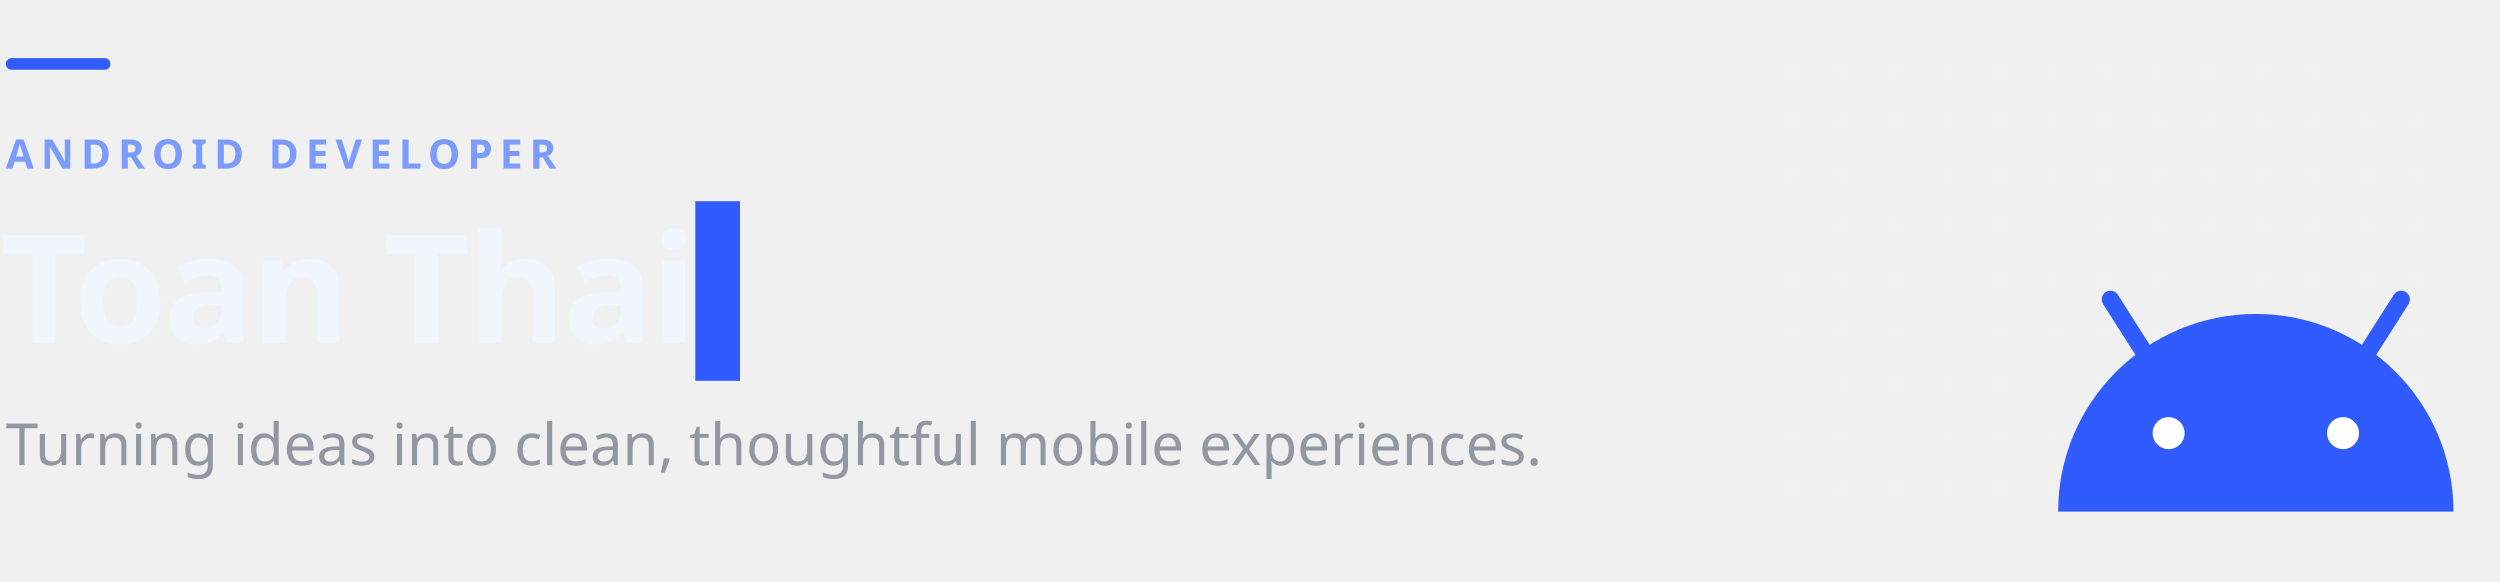
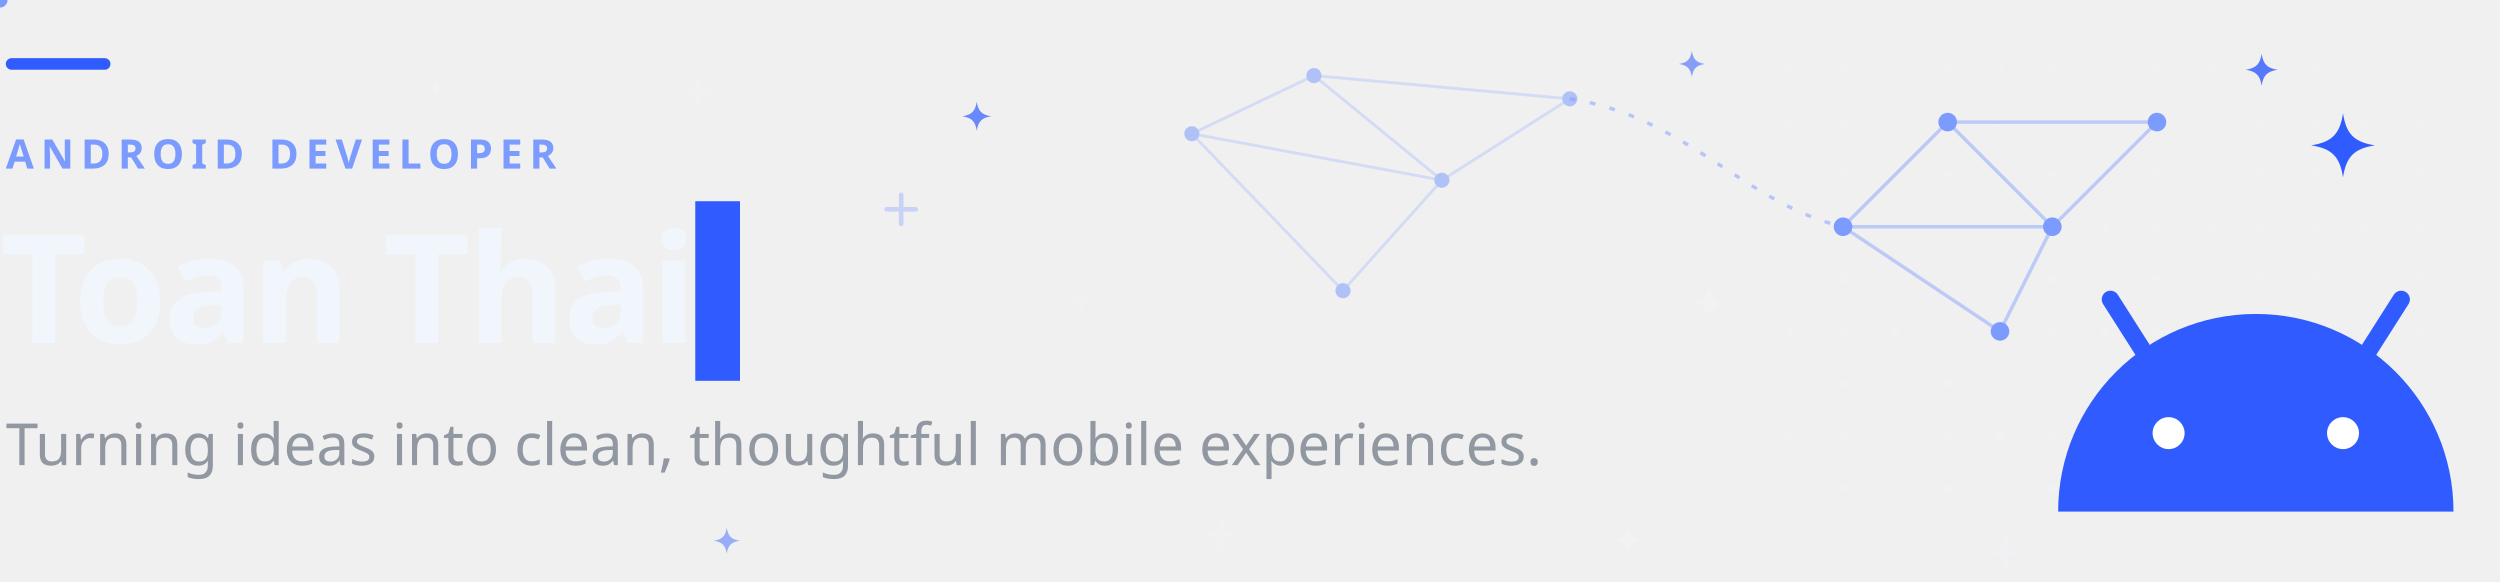
<svg xmlns="http://www.w3.org/2000/svg" width="860" height="200" viewBox="0 0 860 200" role="img" aria-label="Toan Thai, Android Developer. Turning ideas into clean, thoughtful mobile experiences.">
  <circle cx="616" cy="24" r="1.6" fill="#F0F6FC" fill-opacity="0.119" />
  <circle cx="634" cy="24" r="1.6" fill="#F0F6FC" fill-opacity="0.117" />
  <circle cx="652" cy="24" r="1.6" fill="#F0F6FC" fill-opacity="0.116" />
  <circle cx="670" cy="24" r="1.6" fill="#F0F6FC" fill-opacity="0.114" />
  <circle cx="688" cy="24" r="1.6" fill="#F0F6FC" fill-opacity="0.113" />
  <circle cx="706" cy="24" r="1.6" fill="#F0F6FC" fill-opacity="0.111" />
  <circle cx="724" cy="24" r="1.6" fill="#F0F6FC" fill-opacity="0.109" />
  <circle cx="742" cy="24" r="1.6" fill="#F0F6FC" fill-opacity="0.108" />
  <circle cx="760" cy="24" r="1.6" fill="#F0F6FC" fill-opacity="0.106" />
  <circle cx="778" cy="24" r="1.6" fill="#F0F6FC" fill-opacity="0.104" />
  <circle cx="796" cy="24" r="1.6" fill="#F0F6FC" fill-opacity="0.103" />
  <circle cx="814" cy="24" r="1.6" fill="#F0F6FC" fill-opacity="0.101" />
  <circle cx="832" cy="24" r="1.6" fill="#F0F6FC" fill-opacity="0.100" />
  <circle cx="616" cy="42" r="1.6" fill="#F0F6FC" fill-opacity="0.124" />
  <circle cx="634" cy="42" r="1.6" fill="#F0F6FC" fill-opacity="0.122" />
  <circle cx="652" cy="42" r="1.6" fill="#F0F6FC" fill-opacity="0.120" />
  <circle cx="670" cy="42" r="1.6" fill="#F0F6FC" fill-opacity="0.119" />
  <circle cx="688" cy="42" r="1.6" fill="#F0F6FC" fill-opacity="0.117" />
  <circle cx="706" cy="42" r="1.6" fill="#F0F6FC" fill-opacity="0.116" />
  <circle cx="724" cy="42" r="1.6" fill="#F0F6FC" fill-opacity="0.114" />
  <circle cx="742" cy="42" r="1.6" fill="#F0F6FC" fill-opacity="0.112" />
  <circle cx="760" cy="42" r="1.6" fill="#F0F6FC" fill-opacity="0.111" />
  <circle cx="778" cy="42" r="1.6" fill="#F0F6FC" fill-opacity="0.109" />
  <circle cx="796" cy="42" r="1.6" fill="#F0F6FC" fill-opacity="0.108" />
  <circle cx="814" cy="42" r="1.6" fill="#F0F6FC" fill-opacity="0.106" />
  <circle cx="832" cy="42" r="1.6" fill="#F0F6FC" fill-opacity="0.104" />
  <circle cx="616" cy="60" r="1.6" fill="#F0F6FC" fill-opacity="0.128" />
  <circle cx="634" cy="60" r="1.6" fill="#F0F6FC" fill-opacity="0.127" />
  <circle cx="652" cy="60" r="1.6" fill="#F0F6FC" fill-opacity="0.125" />
  <circle cx="670" cy="60" r="1.6" fill="#F0F6FC" fill-opacity="0.123" />
  <circle cx="688" cy="60" r="1.6" fill="#F0F6FC" fill-opacity="0.122" />
  <circle cx="706" cy="60" r="1.6" fill="#F0F6FC" fill-opacity="0.120" />
  <circle cx="724" cy="60" r="1.6" fill="#F0F6FC" fill-opacity="0.119" />
  <circle cx="742" cy="60" r="1.6" fill="#F0F6FC" fill-opacity="0.117" />
  <circle cx="760" cy="60" r="1.6" fill="#F0F6FC" fill-opacity="0.115" />
  <circle cx="778" cy="60" r="1.6" fill="#F0F6FC" fill-opacity="0.114" />
  <circle cx="796" cy="60" r="1.6" fill="#F0F6FC" fill-opacity="0.112" />
  <circle cx="814" cy="60" r="1.6" fill="#F0F6FC" fill-opacity="0.111" />
  <circle cx="832" cy="60" r="1.6" fill="#F0F6FC" fill-opacity="0.109" />
  <circle cx="616" cy="78" r="1.6" fill="#F0F6FC" fill-opacity="0.133" />
  <circle cx="634" cy="78" r="1.6" fill="#F0F6FC" fill-opacity="0.131" />
  <circle cx="652" cy="78" r="1.6" fill="#F0F6FC" fill-opacity="0.130" />
  <circle cx="670" cy="78" r="1.6" fill="#F0F6FC" fill-opacity="0.128" />
  <circle cx="688" cy="78" r="1.6" fill="#F0F6FC" fill-opacity="0.127" />
  <circle cx="706" cy="78" r="1.6" fill="#F0F6FC" fill-opacity="0.125" />
  <circle cx="724" cy="78" r="1.6" fill="#F0F6FC" fill-opacity="0.123" />
  <circle cx="742" cy="78" r="1.6" fill="#F0F6FC" fill-opacity="0.122" />
  <circle cx="760" cy="78" r="1.6" fill="#F0F6FC" fill-opacity="0.120" />
  <circle cx="778" cy="78" r="1.6" fill="#F0F6FC" fill-opacity="0.118" />
  <circle cx="796" cy="78" r="1.6" fill="#F0F6FC" fill-opacity="0.117" />
  <circle cx="814" cy="78" r="1.6" fill="#F0F6FC" fill-opacity="0.115" />
  <circle cx="832" cy="78" r="1.6" fill="#F0F6FC" fill-opacity="0.114" />
  <circle cx="616" cy="96" r="1.6" fill="#F0F6FC" fill-opacity="0.138" />
  <circle cx="634" cy="96" r="1.6" fill="#F0F6FC" fill-opacity="0.136" />
  <circle cx="652" cy="96" r="1.6" fill="#F0F6FC" fill-opacity="0.134" />
  <circle cx="670" cy="96" r="1.6" fill="#F0F6FC" fill-opacity="0.133" />
  <circle cx="688" cy="96" r="1.6" fill="#F0F6FC" fill-opacity="0.131" />
  <circle cx="706" cy="96" r="1.6" fill="#F0F6FC" fill-opacity="0.130" />
  <circle cx="724" cy="96" r="1.6" fill="#F0F6FC" fill-opacity="0.128" />
  <circle cx="742" cy="96" r="1.6" fill="#F0F6FC" fill-opacity="0.126" />
  <circle cx="760" cy="96" r="1.6" fill="#F0F6FC" fill-opacity="0.125" />
  <circle cx="778" cy="96" r="1.6" fill="#F0F6FC" fill-opacity="0.123" />
  <circle cx="796" cy="96" r="1.6" fill="#F0F6FC" fill-opacity="0.122" />
  <circle cx="814" cy="96" r="1.6" fill="#F0F6FC" fill-opacity="0.120" />
  <circle cx="832" cy="96" r="1.6" fill="#F0F6FC" fill-opacity="0.118" />
  <circle cx="616" cy="114" r="1.6" fill="#F0F6FC" fill-opacity="0.138" />
  <circle cx="634" cy="114" r="1.6" fill="#F0F6FC" fill-opacity="0.136" />
  <circle cx="652" cy="114" r="1.6" fill="#F0F6FC" fill-opacity="0.134" />
  <circle cx="670" cy="114" r="1.6" fill="#F0F6FC" fill-opacity="0.133" />
  <circle cx="688" cy="114" r="1.6" fill="#F0F6FC" fill-opacity="0.131" />
  <circle cx="706" cy="114" r="1.6" fill="#F0F6FC" fill-opacity="0.130" />
  <circle cx="724" cy="114" r="1.6" fill="#F0F6FC" fill-opacity="0.128" />
  <circle cx="742" cy="114" r="1.6" fill="#F0F6FC" fill-opacity="0.126" />
  <circle cx="760" cy="114" r="1.6" fill="#F0F6FC" fill-opacity="0.125" />
  <circle cx="778" cy="114" r="1.6" fill="#F0F6FC" fill-opacity="0.123" />
  <circle cx="796" cy="114" r="1.6" fill="#F0F6FC" fill-opacity="0.122" />
  <circle cx="814" cy="114" r="1.6" fill="#F0F6FC" fill-opacity="0.120" />
  <circle cx="832" cy="114" r="1.6" fill="#F0F6FC" fill-opacity="0.118" />
  <circle cx="616" cy="132" r="1.6" fill="#F0F6FC" fill-opacity="0.133" />
  <circle cx="634" cy="132" r="1.6" fill="#F0F6FC" fill-opacity="0.131" />
  <circle cx="652" cy="132" r="1.6" fill="#F0F6FC" fill-opacity="0.130" />
  <circle cx="670" cy="132" r="1.6" fill="#F0F6FC" fill-opacity="0.128" />
  <circle cx="688" cy="132" r="1.6" fill="#F0F6FC" fill-opacity="0.127" />
  <circle cx="706" cy="132" r="1.6" fill="#F0F6FC" fill-opacity="0.125" />
  <circle cx="724" cy="132" r="1.6" fill="#F0F6FC" fill-opacity="0.123" />
  <circle cx="742" cy="132" r="1.6" fill="#F0F6FC" fill-opacity="0.122" />
  <circle cx="760" cy="132" r="1.6" fill="#F0F6FC" fill-opacity="0.120" />
  <circle cx="778" cy="132" r="1.6" fill="#F0F6FC" fill-opacity="0.118" />
  <circle cx="796" cy="132" r="1.6" fill="#F0F6FC" fill-opacity="0.117" />
  <circle cx="814" cy="132" r="1.6" fill="#F0F6FC" fill-opacity="0.115" />
  <circle cx="832" cy="132" r="1.6" fill="#F0F6FC" fill-opacity="0.114" />
  <circle cx="616" cy="150" r="1.6" fill="#F0F6FC" fill-opacity="0.128" />
  <circle cx="634" cy="150" r="1.6" fill="#F0F6FC" fill-opacity="0.127" />
  <circle cx="652" cy="150" r="1.6" fill="#F0F6FC" fill-opacity="0.125" />
  <circle cx="670" cy="150" r="1.6" fill="#F0F6FC" fill-opacity="0.123" />
  <circle cx="688" cy="150" r="1.6" fill="#F0F6FC" fill-opacity="0.122" />
  <circle cx="706" cy="150" r="1.6" fill="#F0F6FC" fill-opacity="0.120" />
  <circle cx="724" cy="150" r="1.6" fill="#F0F6FC" fill-opacity="0.119" />
  <circle cx="742" cy="150" r="1.6" fill="#F0F6FC" fill-opacity="0.117" />
  <circle cx="760" cy="150" r="1.6" fill="#F0F6FC" fill-opacity="0.115" />
  <circle cx="778" cy="150" r="1.6" fill="#F0F6FC" fill-opacity="0.114" />
  <circle cx="796" cy="150" r="1.6" fill="#F0F6FC" fill-opacity="0.112" />
  <circle cx="814" cy="150" r="1.6" fill="#F0F6FC" fill-opacity="0.111" />
  <circle cx="832" cy="150" r="1.6" fill="#F0F6FC" fill-opacity="0.109" />
  <circle cx="616" cy="168" r="1.6" fill="#F0F6FC" fill-opacity="0.124" />
  <circle cx="634" cy="168" r="1.6" fill="#F0F6FC" fill-opacity="0.122" />
  <circle cx="652" cy="168" r="1.6" fill="#F0F6FC" fill-opacity="0.120" />
  <circle cx="670" cy="168" r="1.6" fill="#F0F6FC" fill-opacity="0.119" />
  <circle cx="688" cy="168" r="1.6" fill="#F0F6FC" fill-opacity="0.117" />
  <circle cx="706" cy="168" r="1.6" fill="#F0F6FC" fill-opacity="0.116" />
  <circle cx="724" cy="168" r="1.6" fill="#F0F6FC" fill-opacity="0.114" />
  <circle cx="742" cy="168" r="1.6" fill="#F0F6FC" fill-opacity="0.112" />
  <circle cx="760" cy="168" r="1.6" fill="#F0F6FC" fill-opacity="0.111" />
  <circle cx="778" cy="168" r="1.6" fill="#F0F6FC" fill-opacity="0.109" />
  <circle cx="796" cy="168" r="1.6" fill="#F0F6FC" fill-opacity="0.108" />
  <circle cx="814" cy="168" r="1.6" fill="#F0F6FC" fill-opacity="0.106" />
  <circle cx="832" cy="168" r="1.6" fill="#F0F6FC" fill-opacity="0.104" />
+   <g opacity="0.55">
+     <g stroke="#7C9BFF" stroke-width="1" stroke-opacity="0.45">
+       <line x1="410" y1="46" x2="452" y2="26" />
+       <line x1="452" y1="26" x2="496" y2="62" />
+       <line x1="410" y1="46" x2="496" y2="62" />
+       <line x1="496" y1="62" x2="540" y2="34" />
+       <line x1="452" y1="26" x2="540" y2="34" />
+       <line x1="496" y1="62" x2="462" y2="100" />
+       <line x1="410" y1="46" x2="462" y2="100" />
+     </g>
+     <circle cx="410" cy="46" r="2.6" fill="#7C9BFF">
+       <animate attributeName="opacity" values="0.5;1;0.5" dur="3s" begin="0.0s" repeatCount="indefinite" />
+     </circle>
+     <circle cx="452" cy="26" r="2.6" fill="#7C9BFF">
+       <animate attributeName="opacity" values="0.5;1;0.5" dur="3s" begin="0.5s" repeatCount="indefinite" />
+     </circle>
+     <circle cx="496" cy="62" r="2.6" fill="#7C9BFF">
+       <animate attributeName="opacity" values="0.5;1;0.5" dur="3s" begin="1.0s" repeatCount="indefinite" />
+     </circle>
+     <circle cx="540" cy="34" r="2.6" fill="#7C9BFF">
+       <animate attributeName="opacity" values="0.5;1;0.5" dur="3s" begin="1.5s" repeatCount="indefinite" />
+     </circle>
+     <circle cx="462" cy="100" r="2.6" fill="#7C9BFF">
+       <animate attributeName="opacity" values="0.5;1;0.5" dur="3s" begin="2.0s" repeatCount="indefinite" />
+     </circle>
+   </g>
+   <path d="M540 34C580 40 600 70 634 78" fill="none" stroke="#7C9BFF" stroke-width="1.2" stroke-dasharray="2 5" stroke-opacity="0.5">
+     <animate attributeName="stroke-dashoffset" values="0;-14" dur="1.2s" repeatCount="indefinite" />
+   </path>
+   <g transform="translate(336 40) scale(0.4166667)" opacity="0.7">
+     <g>
+       <animateTransform attributeName="transform" type="scale" values="1;0.55;1" keyTimes="0;0.5;1" dur="3.4s" begin="0.3s" repeatCount="indefinite" />
+       <g>
+         <animateTransform attributeName="transform" type="rotate" values="0;45;0" keyTimes="0;0.5;1" dur="3.4s" begin="0.3s" repeatCount="indefinite" />
+         <path d="M0 -12C1.2 -4.2 4.2 -1.2 12 0C4.2 1.2 1.2 4.2 0 12C-1.2 4.2 -4.2 1.2 -12 0C-4.2 -1.2 -1.2 -4.2 0 -12Z" fill="#2F5BFF" />
+       </g>
+     </g>
+   </g>
+   <g transform="translate(372 104) scale(0.3333333)" opacity="0.3">
+     <g>
+       <animateTransform attributeName="transform" type="scale" values="1;0.55;1" keyTimes="0;0.5;1" dur="4.2s" begin="1.6s" repeatCount="indefinite" />
+       <g>
+         <animateTransform attributeName="transform" type="rotate" values="0;45;0" keyTimes="0;0.5;1" dur="4.2s" begin="1.6s" repeatCount="indefinite" />
+         <path d="M0 -12C1.2 -4.2 4.2 -1.2 12 0C4.2 1.2 1.2 4.2 0 12C-1.2 4.2 -4.2 1.2 -12 0C-4.2 -1.2 -1.2 -4.2 0 -12Z" fill="#F0F6FC" />
+       </g>
+     </g>
+   </g>
+   <g transform="translate(582 22) scale(0.375)" opacity="0.55">
+     <g>
+       <animateTransform attributeName="transform" type="scale" values="1;0.55;1" keyTimes="0;0.5;1" dur="3.8s" begin="0.9s" repeatCount="indefinite" />
+       <g>
+         <animateTransform attributeName="transform" type="rotate" values="0;45;0" keyTimes="0;0.5;1" dur="3.8s" begin="0.9s" repeatCount="indefinite" />
+         <path d="M0 -12C1.2 -4.2 4.2 -1.2 12 0C4.2 1.2 1.2 4.2 0 12C-1.2 4.2 -4.2 1.2 -12 0C-4.2 -1.2 -1.2 -4.2 0 -12Z" fill="#2F5BFF" />
+       </g>
+     </g>
+   </g>
+   <g transform="translate(250 186) scale(0.375)" opacity="0.45">
+     <g>
+       <animateTransform attributeName="transform" type="scale" values="1;0.55;1" keyTimes="0;0.5;1" dur="4.4s" begin="2.0s" repeatCount="indefinite" />
+       <g>
+         <animateTransform attributeName="transform" type="rotate" values="0;45;0" keyTimes="0;0.5;1" dur="4.4s" begin="2.0s" repeatCount="indefinite" />
+         <path d="M0 -12C1.2 -4.2 4.2 -1.2 12 0C4.2 1.2 1.2 4.2 0 12C-1.2 4.2 -4.2 1.2 -12 0C-4.2 -1.2 -1.2 -4.2 0 -12Z" fill="#2F5BFF" />
+       </g>
+     </g>
+   </g>
+   <g transform="translate(560 186) scale(0.4166667)" opacity="0.25">
+     <g>
+       <animateTransform attributeName="transform" type="scale" values="1;0.55;1" keyTimes="0;0.5;1" dur="3.6s" begin="1.2s" repeatCount="indefinite" />
+       <g>
+         <animateTransform attributeName="transform" type="rotate" values="0;45;0" keyTimes="0;0.5;1" dur="3.6s" begin="1.2s" repeatCount="indefinite" />
+         <path d="M0 -12C1.2 -4.2 4.2 -1.2 12 0C4.2 1.2 1.2 4.2 0 12C-1.2 4.2 -4.2 1.2 -12 0C-4.2 -1.2 -1.2 -4.2 0 -12Z" fill="#F0F6FC" />
+       </g>
+     </g>
+   </g>
+   <g transform="translate(150 30) scale(0.2916667)" opacity="0.25">
+     <g>
+       <animateTransform attributeName="transform" type="scale" values="1;0.55;1" keyTimes="0;0.5;1" dur="3.2s" begin="0.6s" repeatCount="indefinite" />
+       <g>
+         <animateTransform attributeName="transform" type="rotate" values="0;45;0" keyTimes="0;0.5;1" dur="3.2s" begin="0.6s" repeatCount="indefinite" />
+         <path d="M0 -12C1.2 -4.2 4.2 -1.2 12 0C4.2 1.2 1.2 4.2 0 12C-1.2 4.2 -4.2 1.2 -12 0C-4.2 -1.2 -1.2 -4.2 0 -12Z" fill="#F0F6FC" />
+       </g>
+     </g>
+   </g>
+   <path d="M235 32h10M240 27v10" stroke="#F0F6FC" stroke-width="1.6" stroke-linecap="round" opacity="0.22" />
+   <path d="M415 184h10M420 179v10" stroke="#F0F6FC" stroke-width="1.6" stroke-linecap="round" opacity="0.22" />
+   <path d="M305 72h10M310 67v10" stroke="#7C9BFF" stroke-width="1.6" stroke-linecap="round" opacity="0.35" />
+   <path d="M685 190h10M690 185v10" stroke="#F0F6FC" stroke-width="1.6" stroke-linecap="round" opacity="0.2" />
+   <g stroke="#7C9BFF" stroke-width="1.2" stroke-opacity="0.45">
+     <line x1="634" y1="78" x2="670" y2="42" />
+     <line x1="670" y1="42" x2="706" y2="78" />
+     <line x1="634" y1="78" x2="706" y2="78" />
+     <line x1="706" y1="78" x2="742" y2="42" />
+     <line x1="670" y1="42" x2="742" y2="42" />
+     <line x1="706" y1="78" x2="688" y2="114" />
+     <line x1="634" y1="78" x2="688" y2="114" />
+   </g>
+   <g>
+     <circle cx="634" cy="78" r="7" fill="none" stroke="#7C9BFF" stroke-width="1.2" opacity="0">
+       <animate attributeName="opacity" values="0;0.5;0" keyTimes="0;0.15;0.4" dur="3s" begin="0.0s" repeatCount="indefinite" />
+       <animate attributeName="r" values="3.5;9;9" keyTimes="0;0.4;1" dur="3s" begin="0.0s" repeatCount="indefinite" />
+     </circle>
+     <circle cx="634" cy="78" r="3.2" fill="#7C9BFF" />
+     <circle cx="670" cy="42" r="7" fill="none" stroke="#7C9BFF" stroke-width="1.2" opacity="0">
+       <animate attributeName="opacity" values="0;0.5;0" keyTimes="0;0.15;0.4" dur="3s" begin="0.6s" repeatCount="indefinite" />
+       <animate attributeName="r" values="3.5;9;9" keyTimes="0;0.4;1" dur="3s" begin="0.6s" repeatCount="indefinite" />
+     </circle>
+     <circle cx="670" cy="42" r="3.2" fill="#7C9BFF" />
+     <circle cx="706" cy="78" r="7" fill="none" stroke="#7C9BFF" stroke-width="1.2" opacity="0">
+       <animate attributeName="opacity" values="0;0.5;0" keyTimes="0;0.15;0.4" dur="3s" begin="1.2s" repeatCount="indefinite" />
+       <animate attributeName="r" values="3.5;9;9" keyTimes="0;0.4;1" dur="3s" begin="1.2s" repeatCount="indefinite" />
+     </circle>
+     <circle cx="706" cy="78" r="3.2" fill="#7C9BFF" />
+     <circle cx="742" cy="42" r="7" fill="none" stroke="#7C9BFF" stroke-width="1.2" opacity="0">
+       <animate attributeName="opacity" values="0;0.5;0" keyTimes="0;0.15;0.4" dur="3s" begin="1.8s" repeatCount="indefinite" />
+       <animate attributeName="r" values="3.5;9;9" keyTimes="0;0.4;1" dur="3s" begin="1.8s" repeatCount="indefinite" />
+     </circle>
+     <circle cx="742" cy="42" r="3.2" fill="#7C9BFF" />
+     <circle cx="688" cy="114" r="7" fill="none" stroke="#7C9BFF" stroke-width="1.2" opacity="0">
+       <animate attributeName="opacity" values="0;0.5;0" keyTimes="0;0.15;0.4" dur="3s" begin="2.4s" repeatCount="indefinite" />
+       <animate attributeName="r" values="3.5;9;9" keyTimes="0;0.4;1" dur="3s" begin="2.4s" repeatCount="indefinite" />
+     </circle>
+     <circle cx="688" cy="114" r="3.2" fill="#7C9BFF" />
+     <circle r="2.6" fill="#7C9BFF">
+       <animateMotion path="M634 78L670 42L706 78L742 42" dur="3.6s" repeatCount="indefinite" keyPoints="0;1;1" keyTimes="0;0.7;1" calcMode="linear" />
+       <animate attributeName="opacity" values="0;1;1;0;0" keyTimes="0;0.05;0.65;0.7;1" dur="3.6s" repeatCount="indefinite" />
+     </circle>
+   </g>
+   <g transform="translate(806 50) scale(0.9166667)" opacity="1">
+     <g>
+       <animateTransform attributeName="transform" type="scale" values="1;0.55;1" keyTimes="0;0.5;1" dur="4s" begin="0s" repeatCount="indefinite" />
+       <g>
+         <animateTransform attributeName="transform" type="rotate" values="0;45;0" keyTimes="0;0.5;1" dur="4s" begin="0s" repeatCount="indefinite" />
+         <path d="M0 -12C1.2 -4.2 4.2 -1.2 12 0C4.2 1.2 1.2 4.2 0 12C-1.2 4.2 -4.2 1.2 -12 0C-4.2 -1.2 -1.2 -4.2 0 -12Z" fill="#2F5BFF" />
+       </g>
+     </g>
+   </g>
+   <g transform="translate(778 24) scale(0.4583333)" opacity="0.8">
+     <g>
+       <animateTransform attributeName="transform" type="scale" values="1;0.55;1" keyTimes="0;0.5;1" dur="3.2s" begin="1.1s" repeatCount="indefinite" />
+       <g>
+         <animateTransform attributeName="transform" type="rotate" values="0;45;0" keyTimes="0;0.5;1" dur="3.2s" begin="1.1s" repeatCount="indefinite" />
+         <path d="M0 -12C1.2 -4.2 4.2 -1.2 12 0C4.2 1.2 1.2 4.2 0 12C-1.2 4.2 -4.2 1.2 -12 0C-4.2 -1.2 -1.2 -4.2 0 -12Z" fill="#2F5BFF" />
+       </g>
+     </g>
+   </g>
+   <g transform="translate(588 104) scale(0.5)" opacity="0.35">
+     <g>
+       <animateTransform attributeName="transform" type="scale" values="1;0.55;1" keyTimes="0;0.5;1" dur="3.6s" begin="0.5s" repeatCount="indefinite" />
+       <g>
+         <animateTransform attributeName="transform" type="rotate" values="0;45;0" keyTimes="0;0.5;1" dur="3.6s" begin="0.5s" repeatCount="indefinite" />
+         <path d="M0 -12C1.2 -4.2 4.2 -1.2 12 0C4.2 1.2 1.2 4.2 0 12C-1.2 4.2 -4.2 1.2 -12 0C-4.2 -1.2 -1.2 -4.2 0 -12Z" fill="#F0F6FC" />
+       </g>
+     </g>
+   </g>
  <g>
    <animateTransform attributeName="transform" type="rotate" values="0 776 140;-4 776 140;4 776 140;0 776 140;0 776 140" keyTimes="0;0.1;0.2;0.3;1" dur="3s" repeatCount="indefinite" />
    <path d="M740 125l-14-22M812 125l14-22" stroke="#2F5BFF" stroke-width="6" stroke-linecap="round" />
  </g>
  <path d="M708 176a68 68 0 0 1 136 0z" fill="#2F5BFF" />
  <ellipse cx="746" cy="149" rx="5.5" ry="5.5" fill="#FFFFFF">
    <animate attributeName="ry" values="5.5;5.5;0.6;5.5;5.5" keyTimes="0;0.9;0.94;0.98;1" dur="4s" repeatCount="indefinite" />
  </ellipse>
  <ellipse cx="806" cy="149" rx="5.5" ry="5.5" fill="#FFFFFF">
    <animate attributeName="ry" values="5.5;5.5;0.6;5.5;5.5" keyTimes="0;0.9;0.94;0.98;1" dur="4s" repeatCount="indefinite" />
  </ellipse>
  <rect x="2" y="20" width="36" height="4" rx="2" fill="#2F5BFF" />
  <text x="2" y="58" font-family="-apple-system,BlinkMacSystemFont,'Segoe UI','Noto Sans',Helvetica,Arial,sans-serif" font-size="14" font-weight="700" letter-spacing="2.4" fill="#7C9BFF">ANDROID DEVELOPER</text>
  <text x="0" y="118" font-family="-apple-system,BlinkMacSystemFont,'Segoe UI','Noto Sans',Helvetica,Arial,sans-serif" font-size="52" font-weight="800" letter-spacing="-1.2" fill="#F0F6FC">Toan Thai<tspan fill="#2F5BFF" font-weight="400">▍<animate attributeName="opacity" values="1;1;0;0" keyTimes="0;0.5;0.5;1" dur="1.1s" repeatCount="indefinite" />
    </tspan>
  </text>
  <text x="2" y="160" font-family="-apple-system,BlinkMacSystemFont,'Segoe UI','Noto Sans',Helvetica,Arial,sans-serif" font-size="20" fill="#9198A1">Turning ideas into clean, thoughtful mobile experiences.</text>
</svg>
